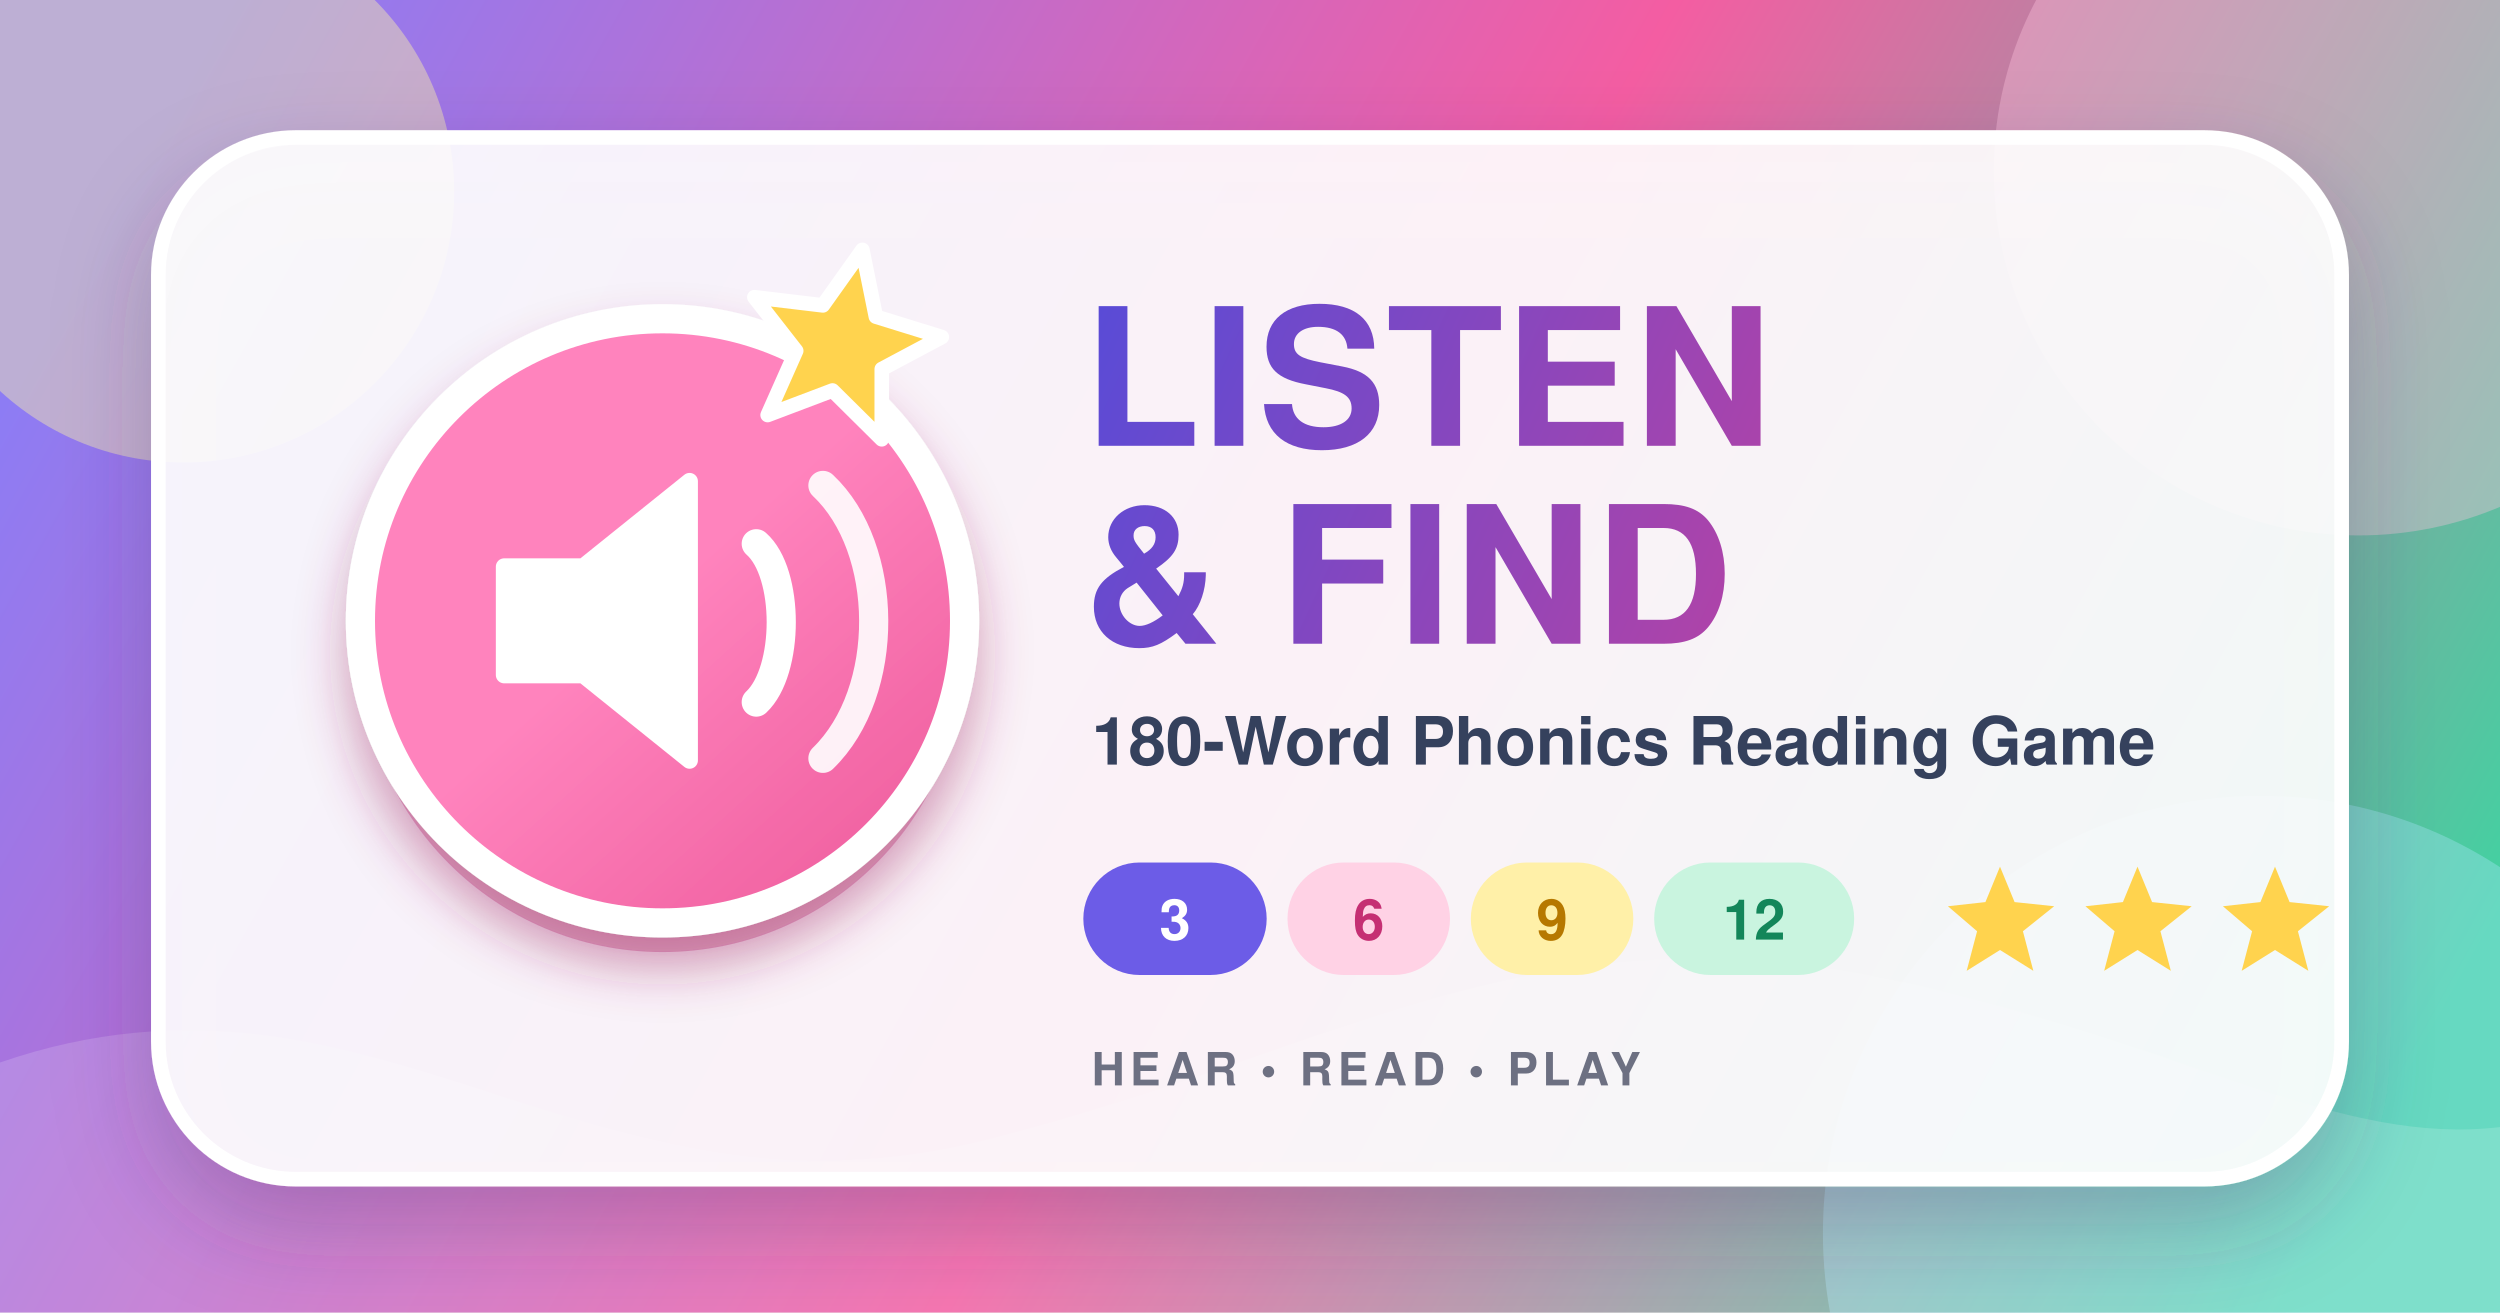
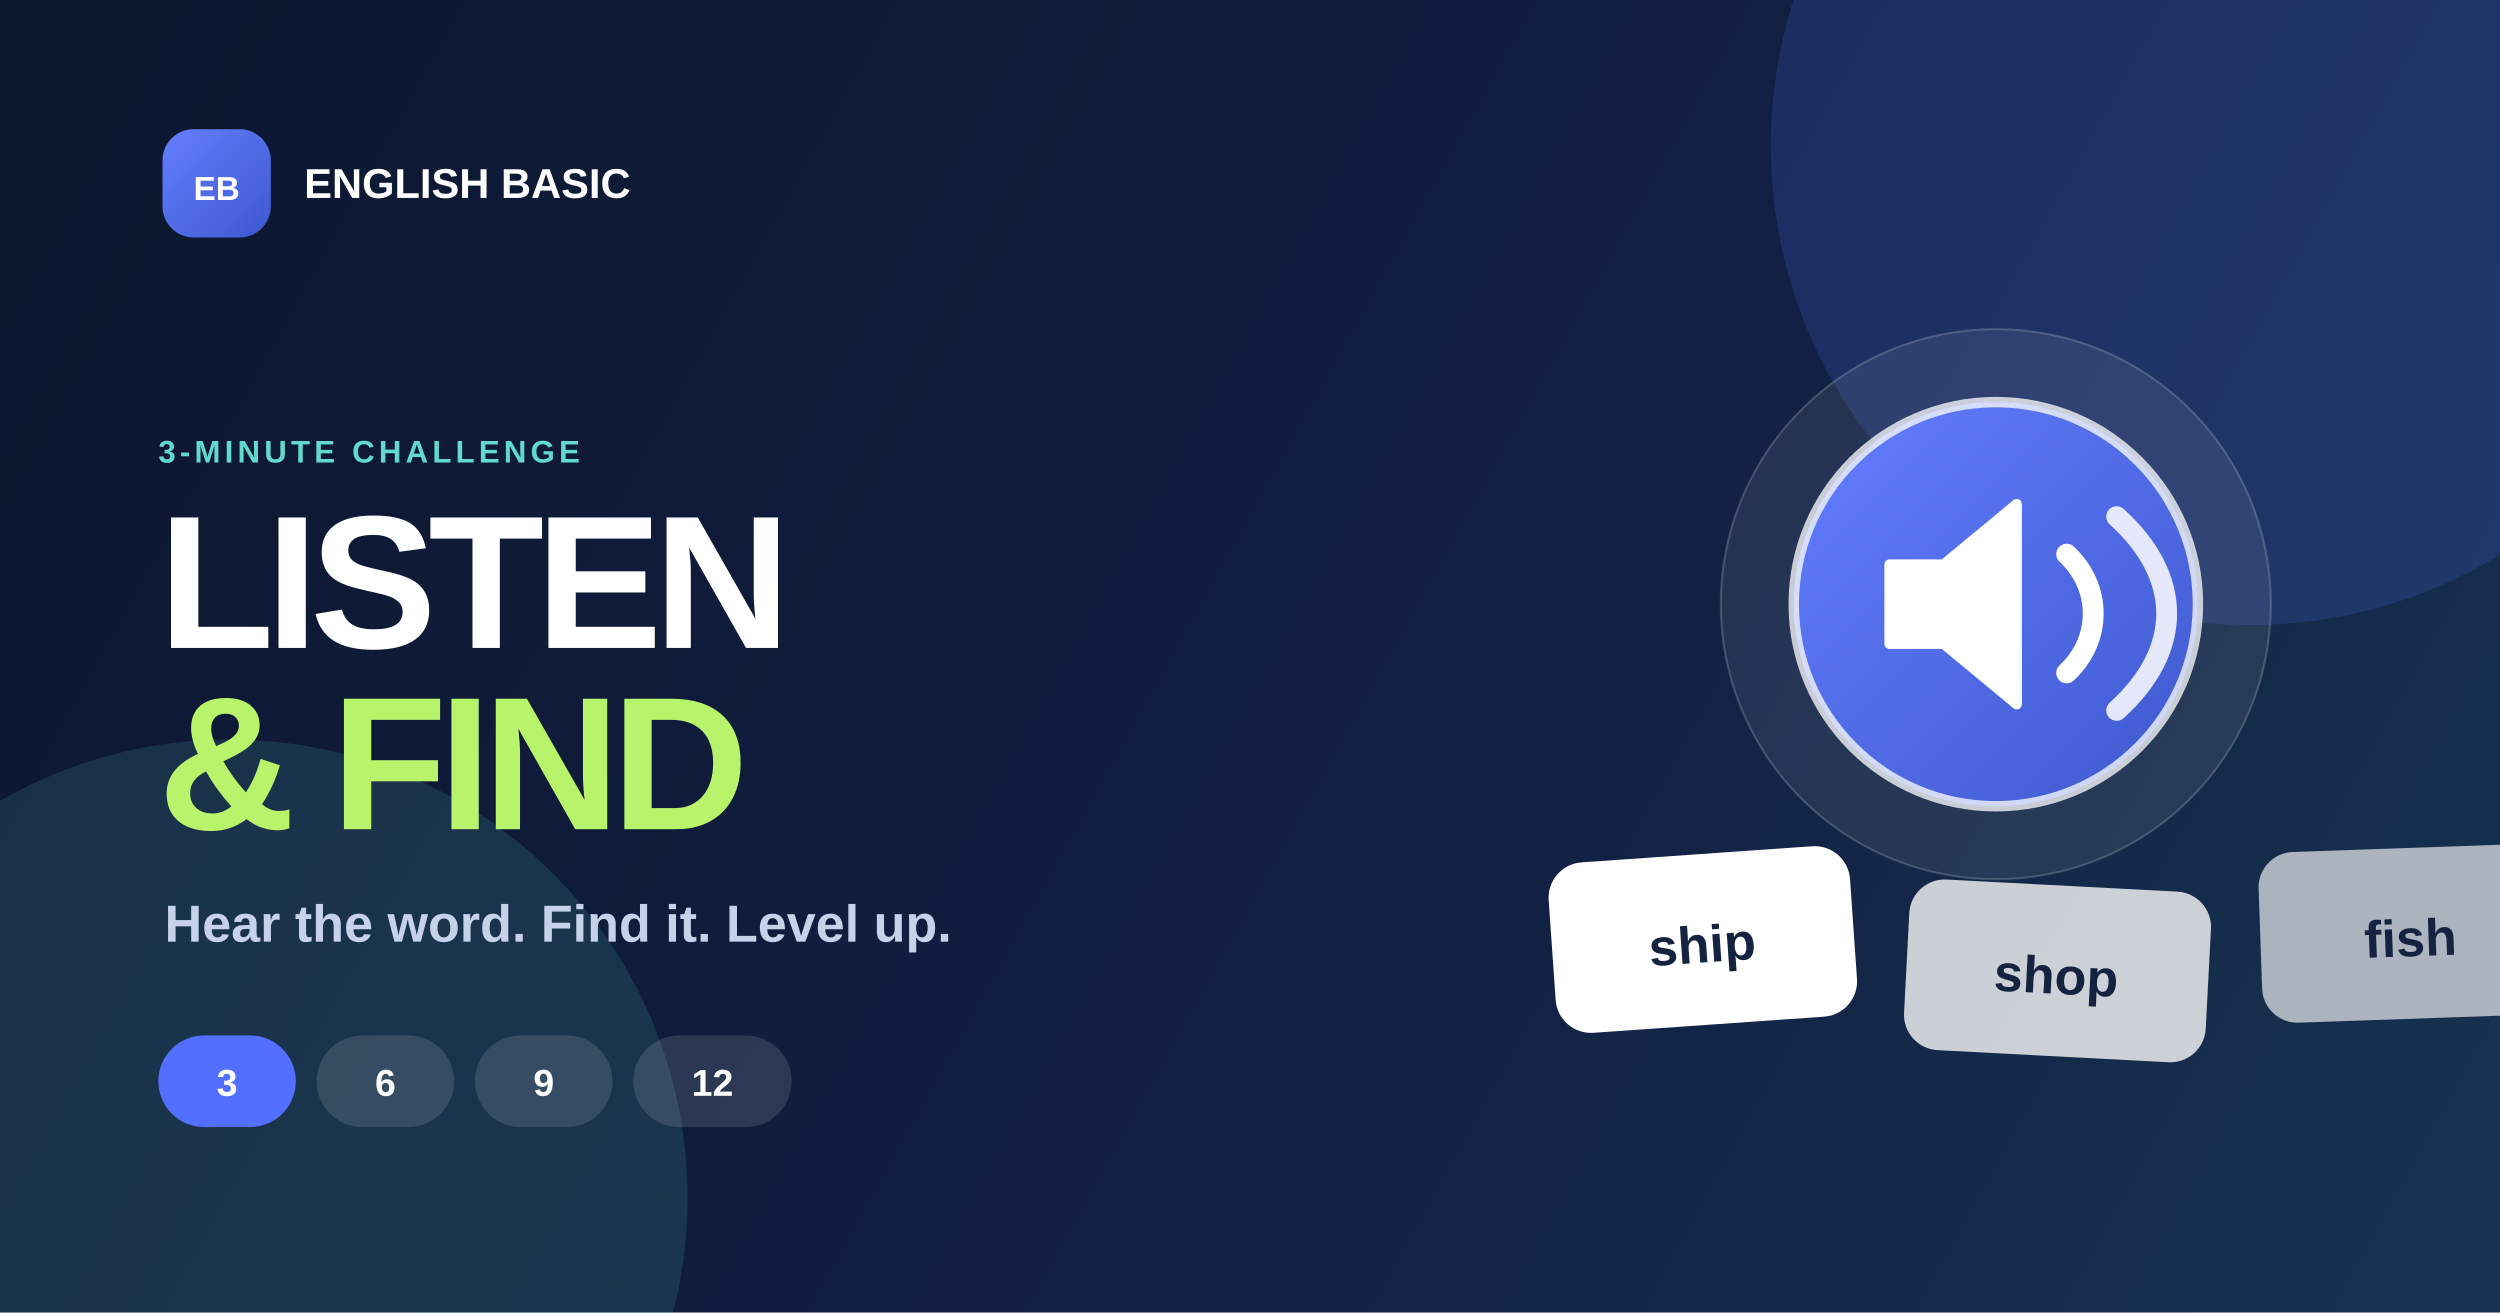
<svg xmlns="http://www.w3.org/2000/svg" width="1200" height="630" viewBox="0 0 1200 630">
  <defs>
-     <linearGradient id="background" x1="90" y1="35" x2="1110" y2="605" gradientUnits="userSpaceOnUse">
-       <stop stop-color="#8d7cf4" />
-       <stop offset="0.52" stop-color="#f45da2" />
-       <stop offset="1" stop-color="#41d2a1" />
+     <linearGradient id="bg" x1="60" y1="20" x2="1140" y2="620" gradientUnits="userSpaceOnUse">
+       <stop stop-color="#0d1730" />
+       <stop offset=".58" stop-color="#111f42" />
+       <stop offset="1" stop-color="#17314f" />
    </linearGradient>
-     <linearGradient id="button" x1="182" y1="142" x2="423" y2="410" gradientUnits="userSpaceOnUse">
-       <stop stop-color="#ff83bd" />
-       <stop offset="1" stop-color="#df397f" />
+     <linearGradient id="button" x1="0" y1="0" x2="1" y2="1">
+       <stop stop-color="#647eff" />
+       <stop offset="1" stop-color="#3e59ce" />
    </linearGradient>
-     <linearGradient id="title" x1="520" y1="166" x2="1030" y2="401" gradientUnits="userSpaceOnUse">
-       <stop stop-color="#5a4bd6" />
-       <stop offset="1" stop-color="#e73e8a" />
-     </linearGradient>
-     <filter id="shadow" x="-20%" y="-20%" width="140%" height="160%">
-       <feDropShadow dx="0" dy="20" stdDeviation="22" flood-color="#403064" flood-opacity="0.28" />
-     </filter>
-     <filter id="buttonShadow" x="-30%" y="-30%" width="160%" height="170%">
-       <feDropShadow dx="0" dy="15" stdDeviation="12" flood-color="#9d275f" flood-opacity="0.42" />
+     <filter id="shadow" x="-40%" y="-40%" width="180%" height="200%">
+       <feDropShadow dx="0" dy="18" stdDeviation="18" flood-color="#020817" flood-opacity=".5" />
    </filter>
  </defs>
-   <rect width="1200" height="630" rx="0" fill="url(#background)" />
-   <circle cx="88" cy="92" r="130" fill="#fff6a8" opacity="0.42" />
-   <circle cx="1132" cy="82" r="175" fill="#ffc5df" opacity="0.36" />
-   <circle cx="1085" cy="592" r="210" fill="#aee8ff" opacity="0.34" />
-   <path d="M0 510C180 448 283 596 474 547C654 501 739 430 925 474C1053 504 1124 550 1200 541V630H0Z" fill="#fff" opacity="0.16" />
-   <g filter="url(#shadow)">
-     <rect x="76" y="66" width="1048" height="500" rx="66" fill="#fff" fill-opacity="0.91" stroke="#fff" stroke-width="7" />
+   <rect width="1200" height="630" fill="url(#bg)" />
+   <circle cx="1080" cy="70" r="230" fill="#526fff" opacity=".17" />
+   <circle cx="110" cy="575" r="220" fill="#62d9cf" opacity=".13" />
+   <g transform="translate(78 62)">
+     <rect width="52" height="52" rx="15" fill="url(#button)" />
+     <text x="26" y="34" text-anchor="middle" font-family="Arial, sans-serif" font-size="16" font-weight="800" fill="#fff">EB</text>
+     <text x="68" y="33" font-family="Arial, sans-serif" font-size="20" font-weight="800" fill="#fff">ENGLISH BASIC</text>
  </g>
-   <g transform="translate(150 130)">
-     <circle cx="168" cy="168" r="145" fill="#bd2c72" opacity="0.34" transform="translate(0 14)" />
-     <circle cx="168" cy="168" r="145" fill="url(#button)" stroke="#fff" stroke-width="14" filter="url(#buttonShadow)" />
-     <path d="M92 142H130L181 101V235L130 194H92Z" fill="#fff" stroke="#fff" stroke-linejoin="round" stroke-width="8" />
-     <path d="M213 131C229 145 229 192 213 207" fill="none" stroke="#fff" stroke-linecap="round" stroke-width="14" />
-     <path d="M245 103C277 133 278 202 245 234" fill="none" stroke="#fff" stroke-linecap="round" stroke-width="14" opacity="0.9" />
-     <path d="M157 5L170 35L203 38L178 59L185 92L157 74L129 92L136 59L111 38L144 35Z" fill="#ffd34e" stroke="#fff" stroke-linejoin="round" stroke-width="7" transform="translate(98 -16) rotate(12 157 48)" />
+   <g transform="translate(76 183)">
+     <text x="0" y="39" font-family="Arial, sans-serif" font-size="15" font-weight="800" letter-spacing="2" fill="#62d9cf">3-MINUTE CHALLENGE</text>
+     <text x="0" y="128" font-family="Arial, sans-serif" font-size="91" font-weight="900" letter-spacing="-4" fill="#fff">LISTEN</text>
+     <text x="0" y="215" font-family="Arial, sans-serif" font-size="91" font-weight="900" letter-spacing="-4" fill="#b9f36b">&amp; FIND</text>
+     <text x="3" y="269" font-family="Arial, sans-serif" font-size="25" font-weight="600" fill="#c6d2ea">Hear the word. Find it. Level up.</text>
+     <g transform="translate(0 314)" font-family="Arial, sans-serif" font-size="18" font-weight="800" text-anchor="middle">
+       <rect width="66" height="44" rx="22" fill="#526fff" />
+       <text x="33" y="29" fill="#fff">3</text>
+       <rect x="76" width="66" height="44" rx="22" fill="#fff" fill-opacity=".12" />
+       <text x="109" y="29" fill="#fff">6</text>
+       <rect x="152" width="66" height="44" rx="22" fill="#fff" fill-opacity=".12" />
+       <text x="185" y="29" fill="#fff">9</text>
+       <rect x="228" width="76" height="44" rx="22" fill="#fff" fill-opacity=".12" />
+       <text x="266" y="29" fill="#fff">12</text>
+     </g>
  </g>
-   <g font-family="Nimbus Sans, Arial, Helvetica, sans-serif">
-     <text x="520" y="214" fill="url(#title)" font-size="92" font-weight="800" letter-spacing="1">LISTEN</text>
-     <text x="520" y="309" fill="url(#title)" font-size="92" font-weight="800" letter-spacing="1">&amp; FIND</text>
-     <text x="524" y="367" fill="#35415d" font-size="32" font-weight="700">180-Word Phonics Reading Game</text>
-     <g transform="translate(520 414)" font-size="27" font-weight="800" text-anchor="middle">
-       <rect x="0" y="0" width="88" height="54" rx="27" fill="#6c5ce7" />
-       <text x="44" y="37" fill="#fff">3</text>
-       <rect x="98" y="0" width="78" height="54" rx="27" fill="#ffd2e5" />
-       <text x="137" y="37" fill="#c52f73">6</text>
-       <rect x="186" y="0" width="78" height="54" rx="27" fill="#fff0a8" />
-       <text x="225" y="37" fill="#b67800">9</text>
-       <rect x="274" y="0" width="96" height="54" rx="27" fill="#c9f4df" />
-       <text x="322" y="37" fill="#13865a">12</text>
+   <g transform="translate(790 122)">
+     <circle cx="168" cy="168" r="132" fill="#fff" fill-opacity=".08" stroke="#fff" stroke-opacity=".18" />
+     <circle cx="168" cy="168" r="97" fill="url(#button)" stroke="#fff" stroke-opacity=".75" stroke-width="5" />
+     <path d="M117 149H143L178 120V216L143 187H117Z" fill="#fff" stroke="#fff" stroke-linejoin="round" stroke-width="5" />
+     <path d="M202 144C219 160 219 185 202 201" fill="none" stroke="#fff" stroke-linecap="round" stroke-width="10" />
+     <path d="M226 126C258 155 258 190 226 219" fill="none" stroke="#fff" stroke-linecap="round" stroke-width="10" opacity=".85" />
+   </g>
+   <g transform="translate(745 410)" font-family="Arial, sans-serif" font-weight="800" text-anchor="middle">
+     <g transform="rotate(-4 72 43)">
+       <rect width="145" height="82" rx="17" fill="#fff" />
+       <text x="72" y="52" font-size="25" fill="#152340">ship</text>
    </g>
-     <g transform="translate(935 416)">
-       <path d="M25 0L32 17L51 19L36 31L41 50L25 40L9 50L14 31L0 19L18 17Z" fill="#ffd34e" />
-       <path d="M91 0L98 17L117 19L102 31L107 50L91 40L75 50L80 31L66 19L84 17Z" fill="#ffd34e" />
-       <path d="M157 0L164 17L183 19L168 31L173 50L157 40L141 50L146 31L132 19L150 17Z" fill="#ffd34e" />
+     <g transform="translate(170 15) rotate(3 72 43)">
+       <rect width="145" height="82" rx="17" fill="#fff" fill-opacity=".78" />
+       <text x="72" y="52" font-size="25" fill="#152340">shop</text>
    </g>
-     <text x="524" y="521" fill="#6d7082" font-size="22" font-weight="700" letter-spacing="2.5">HEAR • READ • PLAY</text>
+     <g transform="translate(340 -3) rotate(-2 72 43)">
+       <rect width="145" height="82" rx="17" fill="#fff" fill-opacity=".64" />
+       <text x="72" y="52" font-size="25" fill="#152340">fish</text>
+     </g>
  </g>
</svg>
